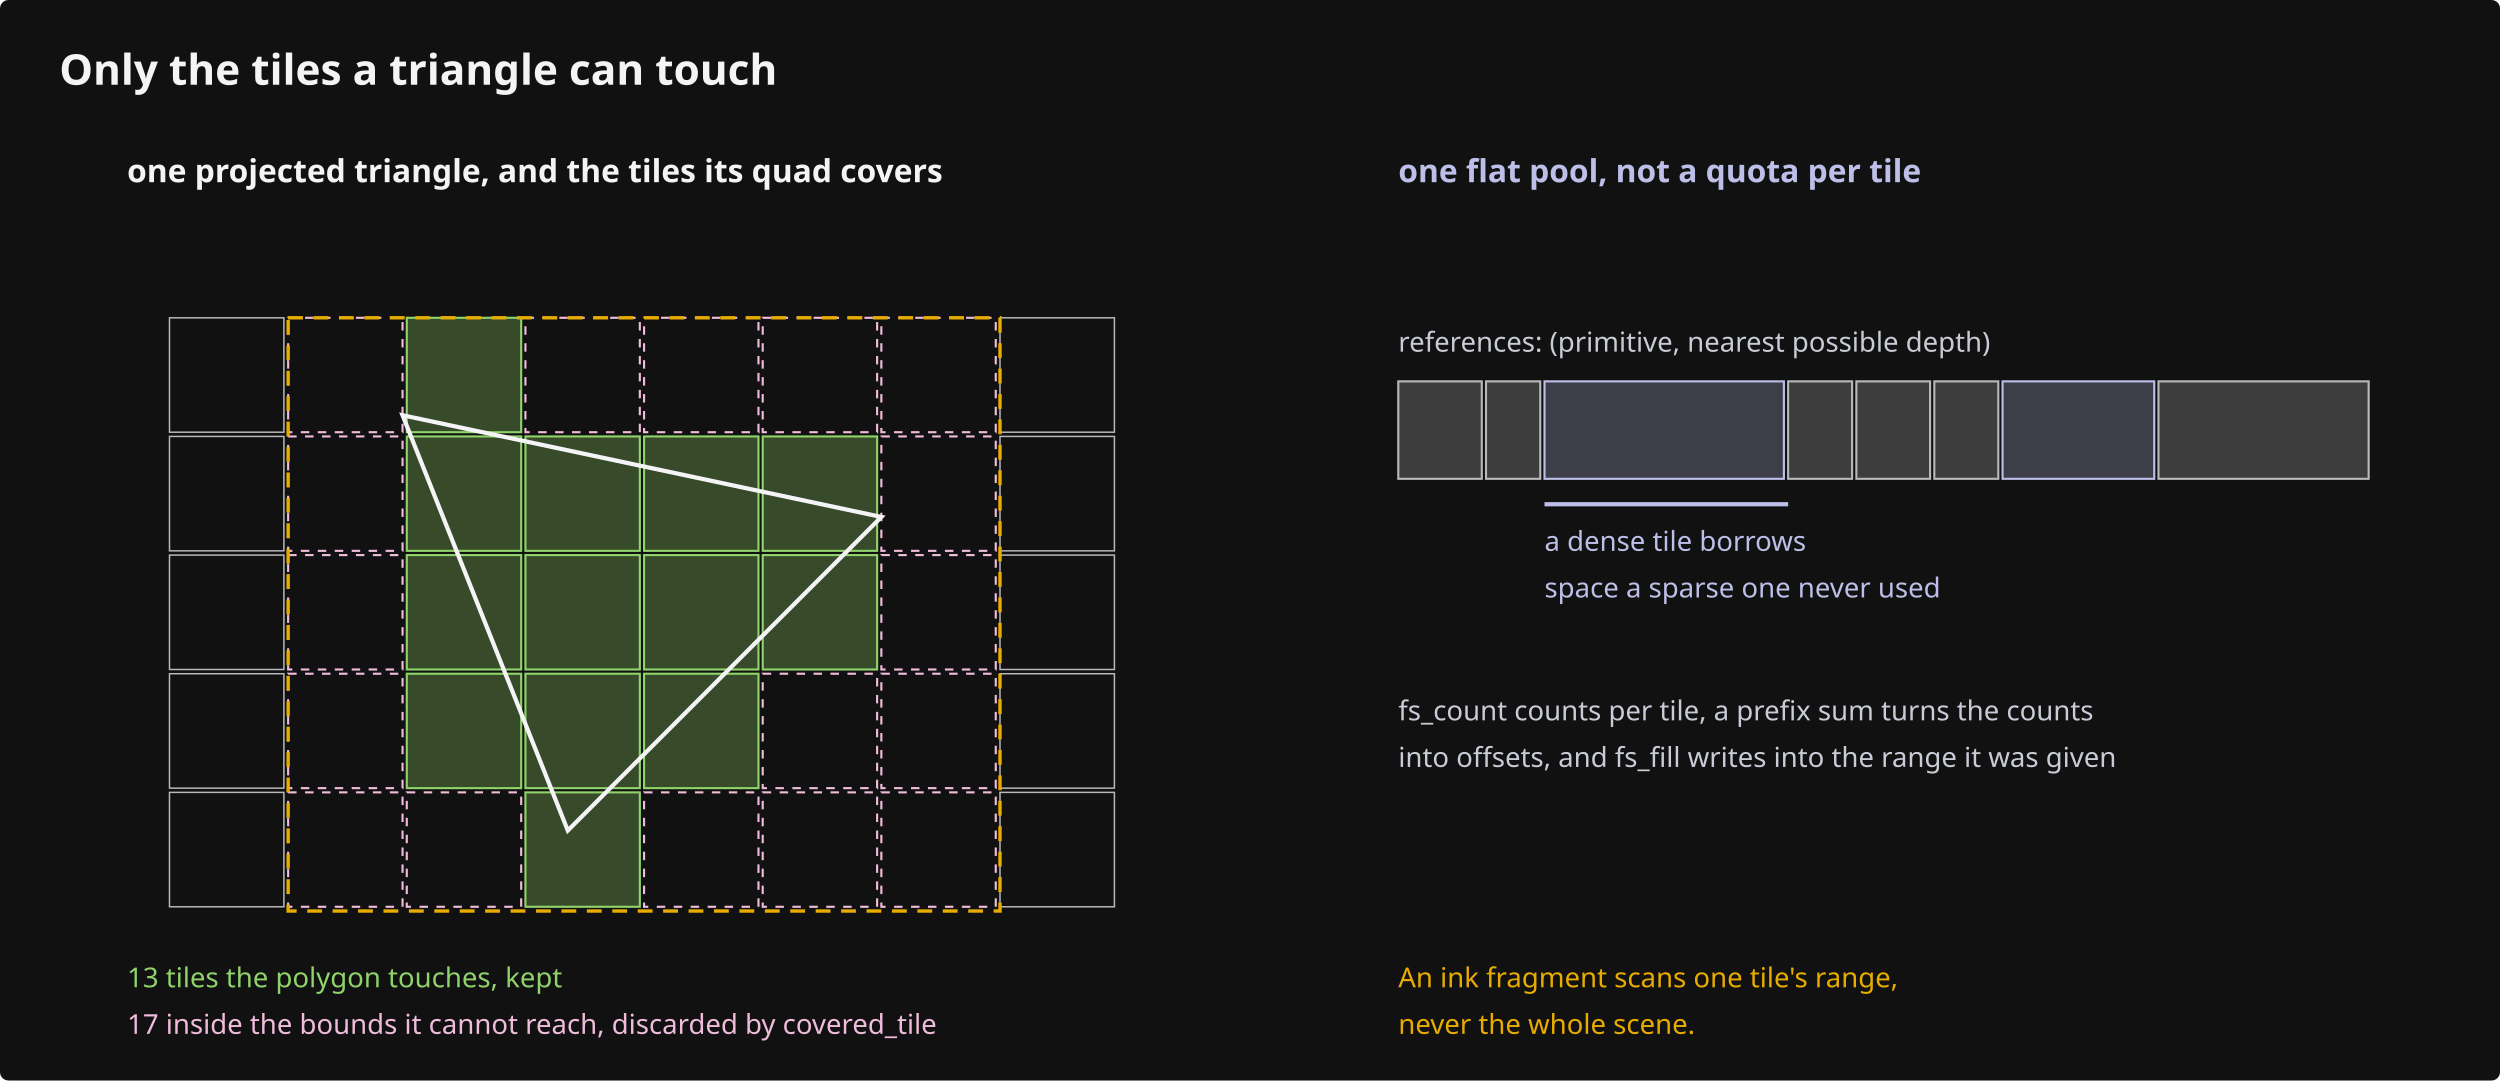
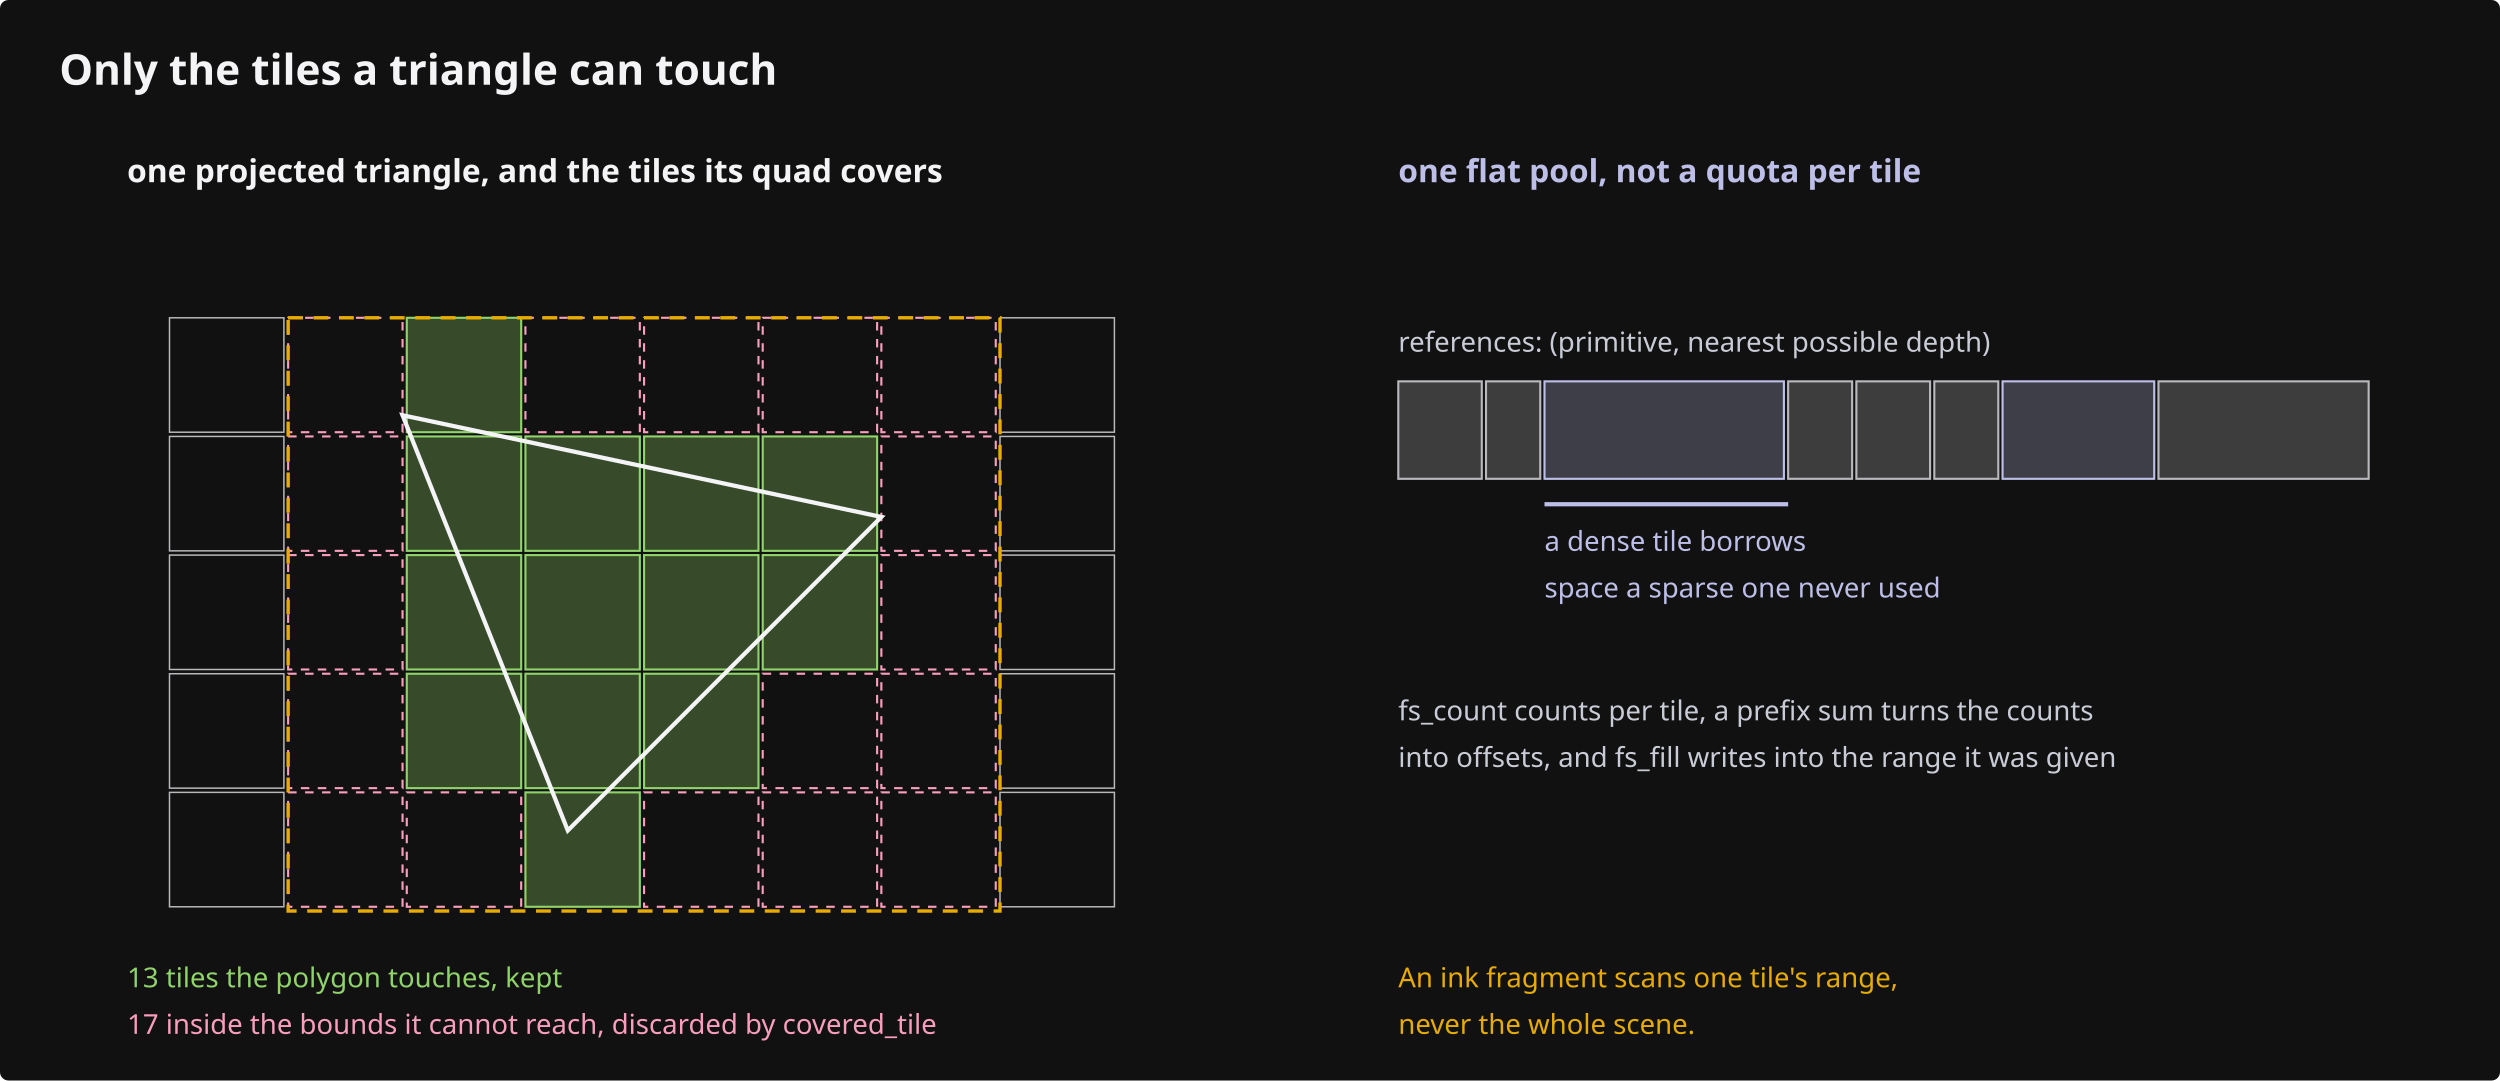
<svg xmlns="http://www.w3.org/2000/svg" viewBox="0 0 1180 510" role="img" aria-labelledby="t d">
  <defs>
    <marker id="a" markerWidth="9" markerHeight="9" refX="7" refY="3" orient="auto">
      <path d="M0,0 L7,3 L0,6" fill="#e4e4e7" />
    </marker>
  </defs>
  <style>text{font-family:system-ui,sans-serif;fill:#f4f4f6;font-size:13px}.h{font-size:20px;font-weight:700}.l{font-size:15px;font-weight:650}.s{font-size:13px;fill:#c9ccd6}.m{font-family:"DejaVu Sans Mono","Liberation Mono",monospace;font-size:12.5px;fill:#f4f4f6}.ar{fill:none;stroke:#e4e4e7;stroke-width:1.6;marker-end:url(#a)}.dash{fill:none;stroke:#e07a26;stroke-width:1.8;stroke-dasharray:7 5}</style>
  <rect width="100%" height="100%" rx="4" fill="#111111" />
  <text class="h" xml:space="preserve" x="28.0" y="40.0" textLength="338.5" lengthAdjust="spacingAndGlyphs">Only the tiles a triangle can touch</text>
  <rect x="80.0" y="150.0" width="54.0" height="54.0" fill="none" stroke="#b9b9bd" stroke-width="0.7" />
  <rect x="80.0" y="206.0" width="54.0" height="54.0" fill="none" stroke="#b9b9bd" stroke-width="0.7" />
  <rect x="80.0" y="262.0" width="54.0" height="54.0" fill="none" stroke="#b9b9bd" stroke-width="0.7" />
  <rect x="80.0" y="318.0" width="54.0" height="54.0" fill="none" stroke="#b9b9bd" stroke-width="0.7" />
  <rect x="80.0" y="374.0" width="54.0" height="54.0" fill="none" stroke="#b9b9bd" stroke-width="0.7" />
-   <rect x="136.0" y="150.0" width="54.0" height="54.0" fill="none" stroke="#f0bcdb" stroke-width="1" stroke-dasharray="4 4" />
-   <rect x="136.0" y="206.0" width="54.0" height="54.0" fill="none" stroke="#f0bcdb" stroke-width="1" stroke-dasharray="4 4" />
-   <rect x="136.0" y="262.0" width="54.0" height="54.0" fill="none" stroke="#f0bcdb" stroke-width="1" stroke-dasharray="4 4" />
-   <rect x="136.0" y="318.0" width="54.0" height="54.0" fill="none" stroke="#f0bcdb" stroke-width="1" stroke-dasharray="4 4" />
-   <rect x="136.0" y="374.0" width="54.0" height="54.0" fill="none" stroke="#f0bcdb" stroke-width="1" stroke-dasharray="4 4" />
+   <rect x="136.0" y="150.0" width="54.0" height="54.0" fill="none" stroke="#fa9ebc" stroke-width="1" stroke-dasharray="4 4" />
+   <rect x="136.0" y="206.0" width="54.0" height="54.0" fill="none" stroke="#fa9ebc" stroke-width="1" stroke-dasharray="4 4" />
+   <rect x="136.0" y="262.0" width="54.0" height="54.0" fill="none" stroke="#fa9ebc" stroke-width="1" stroke-dasharray="4 4" />
+   <rect x="136.0" y="318.0" width="54.0" height="54.0" fill="none" stroke="#fa9ebc" stroke-width="1" stroke-dasharray="4 4" />
+   <rect x="136.0" y="374.0" width="54.0" height="54.0" fill="none" stroke="#fa9ebc" stroke-width="1" stroke-dasharray="4 4" />
  <rect x="192.0" y="150.0" width="54.0" height="54.0" fill="#8fd36a" fill-opacity="0.30" stroke="#8fd36a" stroke-width="1" />
  <rect x="192.0" y="206.0" width="54.0" height="54.0" fill="#8fd36a" fill-opacity="0.30" stroke="#8fd36a" stroke-width="1" />
  <rect x="192.0" y="262.0" width="54.0" height="54.0" fill="#8fd36a" fill-opacity="0.30" stroke="#8fd36a" stroke-width="1" />
  <rect x="192.0" y="318.0" width="54.0" height="54.0" fill="#8fd36a" fill-opacity="0.30" stroke="#8fd36a" stroke-width="1" />
-   <rect x="192.0" y="374.0" width="54.0" height="54.0" fill="none" stroke="#f0bcdb" stroke-width="1" stroke-dasharray="4 4" />
-   <rect x="248.0" y="150.0" width="54.0" height="54.0" fill="none" stroke="#f0bcdb" stroke-width="1" stroke-dasharray="4 4" />
+   <rect x="192.0" y="374.0" width="54.0" height="54.0" fill="none" stroke="#fa9ebc" stroke-width="1" stroke-dasharray="4 4" />
+   <rect x="248.0" y="150.0" width="54.0" height="54.0" fill="none" stroke="#fa9ebc" stroke-width="1" stroke-dasharray="4 4" />
  <rect x="248.0" y="206.0" width="54.0" height="54.0" fill="#8fd36a" fill-opacity="0.30" stroke="#8fd36a" stroke-width="1" />
  <rect x="248.0" y="262.0" width="54.0" height="54.0" fill="#8fd36a" fill-opacity="0.30" stroke="#8fd36a" stroke-width="1" />
  <rect x="248.0" y="318.0" width="54.0" height="54.0" fill="#8fd36a" fill-opacity="0.30" stroke="#8fd36a" stroke-width="1" />
  <rect x="248.0" y="374.0" width="54.0" height="54.0" fill="#8fd36a" fill-opacity="0.30" stroke="#8fd36a" stroke-width="1" />
-   <rect x="304.0" y="150.0" width="54.0" height="54.0" fill="none" stroke="#f0bcdb" stroke-width="1" stroke-dasharray="4 4" />
+   <rect x="304.0" y="150.0" width="54.0" height="54.0" fill="none" stroke="#fa9ebc" stroke-width="1" stroke-dasharray="4 4" />
  <rect x="304.0" y="206.0" width="54.0" height="54.0" fill="#8fd36a" fill-opacity="0.30" stroke="#8fd36a" stroke-width="1" />
  <rect x="304.0" y="262.0" width="54.0" height="54.0" fill="#8fd36a" fill-opacity="0.30" stroke="#8fd36a" stroke-width="1" />
  <rect x="304.0" y="318.0" width="54.0" height="54.0" fill="#8fd36a" fill-opacity="0.30" stroke="#8fd36a" stroke-width="1" />
-   <rect x="304.0" y="374.0" width="54.0" height="54.0" fill="none" stroke="#f0bcdb" stroke-width="1" stroke-dasharray="4 4" />
-   <rect x="360.0" y="150.0" width="54.0" height="54.0" fill="none" stroke="#f0bcdb" stroke-width="1" stroke-dasharray="4 4" />
+   <rect x="304.0" y="374.0" width="54.0" height="54.0" fill="none" stroke="#fa9ebc" stroke-width="1" stroke-dasharray="4 4" />
+   <rect x="360.0" y="150.0" width="54.0" height="54.0" fill="none" stroke="#fa9ebc" stroke-width="1" stroke-dasharray="4 4" />
  <rect x="360.0" y="206.0" width="54.0" height="54.0" fill="#8fd36a" fill-opacity="0.30" stroke="#8fd36a" stroke-width="1" />
  <rect x="360.0" y="262.0" width="54.0" height="54.0" fill="#8fd36a" fill-opacity="0.30" stroke="#8fd36a" stroke-width="1" />
-   <rect x="360.0" y="318.0" width="54.0" height="54.0" fill="none" stroke="#f0bcdb" stroke-width="1" stroke-dasharray="4 4" />
-   <rect x="360.0" y="374.0" width="54.0" height="54.0" fill="none" stroke="#f0bcdb" stroke-width="1" stroke-dasharray="4 4" />
-   <rect x="416.0" y="150.0" width="54.0" height="54.0" fill="none" stroke="#f0bcdb" stroke-width="1" stroke-dasharray="4 4" />
-   <rect x="416.0" y="206.0" width="54.0" height="54.0" fill="none" stroke="#f0bcdb" stroke-width="1" stroke-dasharray="4 4" />
-   <rect x="416.0" y="262.0" width="54.0" height="54.0" fill="none" stroke="#f0bcdb" stroke-width="1" stroke-dasharray="4 4" />
-   <rect x="416.0" y="318.0" width="54.0" height="54.0" fill="none" stroke="#f0bcdb" stroke-width="1" stroke-dasharray="4 4" />
-   <rect x="416.0" y="374.0" width="54.0" height="54.0" fill="none" stroke="#f0bcdb" stroke-width="1" stroke-dasharray="4 4" />
+   <rect x="360.0" y="318.0" width="54.0" height="54.0" fill="none" stroke="#fa9ebc" stroke-width="1" stroke-dasharray="4 4" />
+   <rect x="360.0" y="374.0" width="54.0" height="54.0" fill="none" stroke="#fa9ebc" stroke-width="1" stroke-dasharray="4 4" />
+   <rect x="416.0" y="150.0" width="54.0" height="54.0" fill="none" stroke="#fa9ebc" stroke-width="1" stroke-dasharray="4 4" />
+   <rect x="416.0" y="206.0" width="54.0" height="54.0" fill="none" stroke="#fa9ebc" stroke-width="1" stroke-dasharray="4 4" />
+   <rect x="416.0" y="262.0" width="54.0" height="54.0" fill="none" stroke="#fa9ebc" stroke-width="1" stroke-dasharray="4 4" />
+   <rect x="416.0" y="318.0" width="54.0" height="54.0" fill="none" stroke="#fa9ebc" stroke-width="1" stroke-dasharray="4 4" />
+   <rect x="416.0" y="374.0" width="54.0" height="54.0" fill="none" stroke="#fa9ebc" stroke-width="1" stroke-dasharray="4 4" />
  <rect x="472.0" y="150.0" width="54.0" height="54.0" fill="none" stroke="#b9b9bd" stroke-width="0.7" />
  <rect x="472.0" y="206.0" width="54.0" height="54.0" fill="none" stroke="#b9b9bd" stroke-width="0.7" />
  <rect x="472.0" y="262.0" width="54.0" height="54.0" fill="none" stroke="#b9b9bd" stroke-width="0.7" />
  <rect x="472.0" y="318.0" width="54.0" height="54.0" fill="none" stroke="#b9b9bd" stroke-width="0.7" />
  <rect x="472.0" y="374.0" width="54.0" height="54.0" fill="none" stroke="#b9b9bd" stroke-width="0.7" />
  <rect x="136.0" y="150.0" width="336.0" height="280.0" fill="none" stroke="#e8ac00" stroke-width="1.6" stroke-dasharray="7 5" />
  <polygon points="190.0,196.0 416.0,244.0 268.0,392.0" fill="none" stroke="#f4f4f6" stroke-width="2" />
  <text class="l" xml:space="preserve" x="60.0" y="86.0" textLength="384.7" lengthAdjust="spacingAndGlyphs">one projected triangle, and the tiles its quad covers</text>
  <text class="s" xml:space="preserve" x="60.0" y="466.0" style="fill:#8fd36a" textLength="205.1" lengthAdjust="spacingAndGlyphs">13 tiles the polygon touches, kept</text>
-   <text class="s" xml:space="preserve" x="60.0" y="488.0" style="fill:#f0bcdb" textLength="381.7" lengthAdjust="spacingAndGlyphs">17 inside the bounds it cannot reach, discarded by covered_tile</text>
+   <text class="s" xml:space="preserve" x="60.0" y="488.0" style="fill:#fa9ebc" textLength="381.7" lengthAdjust="spacingAndGlyphs">17 inside the bounds it cannot reach, discarded by covered_tile</text>
  <text class="l" xml:space="preserve" x="660.0" y="86.0" style="fill:#bdbfe8" textLength="246.8" lengthAdjust="spacingAndGlyphs">one flat pool, not a quota per tile</text>
  <rect x="660.0" y="180.0" width="39.4" height="46" fill="#b9b9bd" fill-opacity="0.26" stroke="#b9b9bd" stroke-width="1" />
  <rect x="701.4" y="180.0" width="25.6" height="46" fill="#b9b9bd" fill-opacity="0.26" stroke="#b9b9bd" stroke-width="1" />
  <rect x="729.0" y="180.0" width="113.0" height="46" fill="#bdbfe8" fill-opacity="0.26" stroke="#bdbfe8" stroke-width="1" />
  <rect x="844.0" y="180.0" width="30.2" height="46" fill="#b9b9bd" fill-opacity="0.26" stroke="#b9b9bd" stroke-width="1" />
  <rect x="876.2" y="180.0" width="34.8" height="46" fill="#b9b9bd" fill-opacity="0.26" stroke="#b9b9bd" stroke-width="1" />
  <rect x="913.0" y="180.0" width="30.2" height="46" fill="#b9b9bd" fill-opacity="0.26" stroke="#b9b9bd" stroke-width="1" />
  <rect x="945.2" y="180.0" width="71.6" height="46" fill="#bdbfe8" fill-opacity="0.26" stroke="#bdbfe8" stroke-width="1" />
  <rect x="1018.8" y="180.0" width="99.2" height="46" fill="#b9b9bd" fill-opacity="0.26" stroke="#b9b9bd" stroke-width="1" />
  <text class="s" xml:space="preserve" x="660.0" y="166.0" textLength="279.6" lengthAdjust="spacingAndGlyphs">references: (primitive, nearest possible depth)</text>
  <line x1="729.0" y1="238.0" x2="844.0" y2="238.0" stroke="#bdbfe8" stroke-width="2" />
  <text class="s" xml:space="preserve" x="729.0" y="260.0" style="fill:#bdbfe8" textLength="123.3" lengthAdjust="spacingAndGlyphs">a dense tile borrows</text>
  <text class="s" xml:space="preserve" x="729.0" y="282.0" style="fill:#bdbfe8" textLength="186.7" lengthAdjust="spacingAndGlyphs">space a sparse one never used</text>
  <text class="s" xml:space="preserve" x="660.0" y="340.0" textLength="327.6" lengthAdjust="spacingAndGlyphs">fs_count counts per tile, a prefix sum turns the counts</text>
  <text class="s" xml:space="preserve" x="660.0" y="362.0" textLength="338.3" lengthAdjust="spacingAndGlyphs">into offsets, and fs_fill writes into the range it was given</text>
  <text class="s" xml:space="preserve" x="660.0" y="466.0" style="fill:#e8ac00" textLength="235.5" lengthAdjust="spacingAndGlyphs">An ink fragment scans one tile's range,</text>
  <text class="s" xml:space="preserve" x="660.0" y="488.0" style="fill:#e8ac00" textLength="139.8" lengthAdjust="spacingAndGlyphs">never the whole scene.</text>
</svg>
